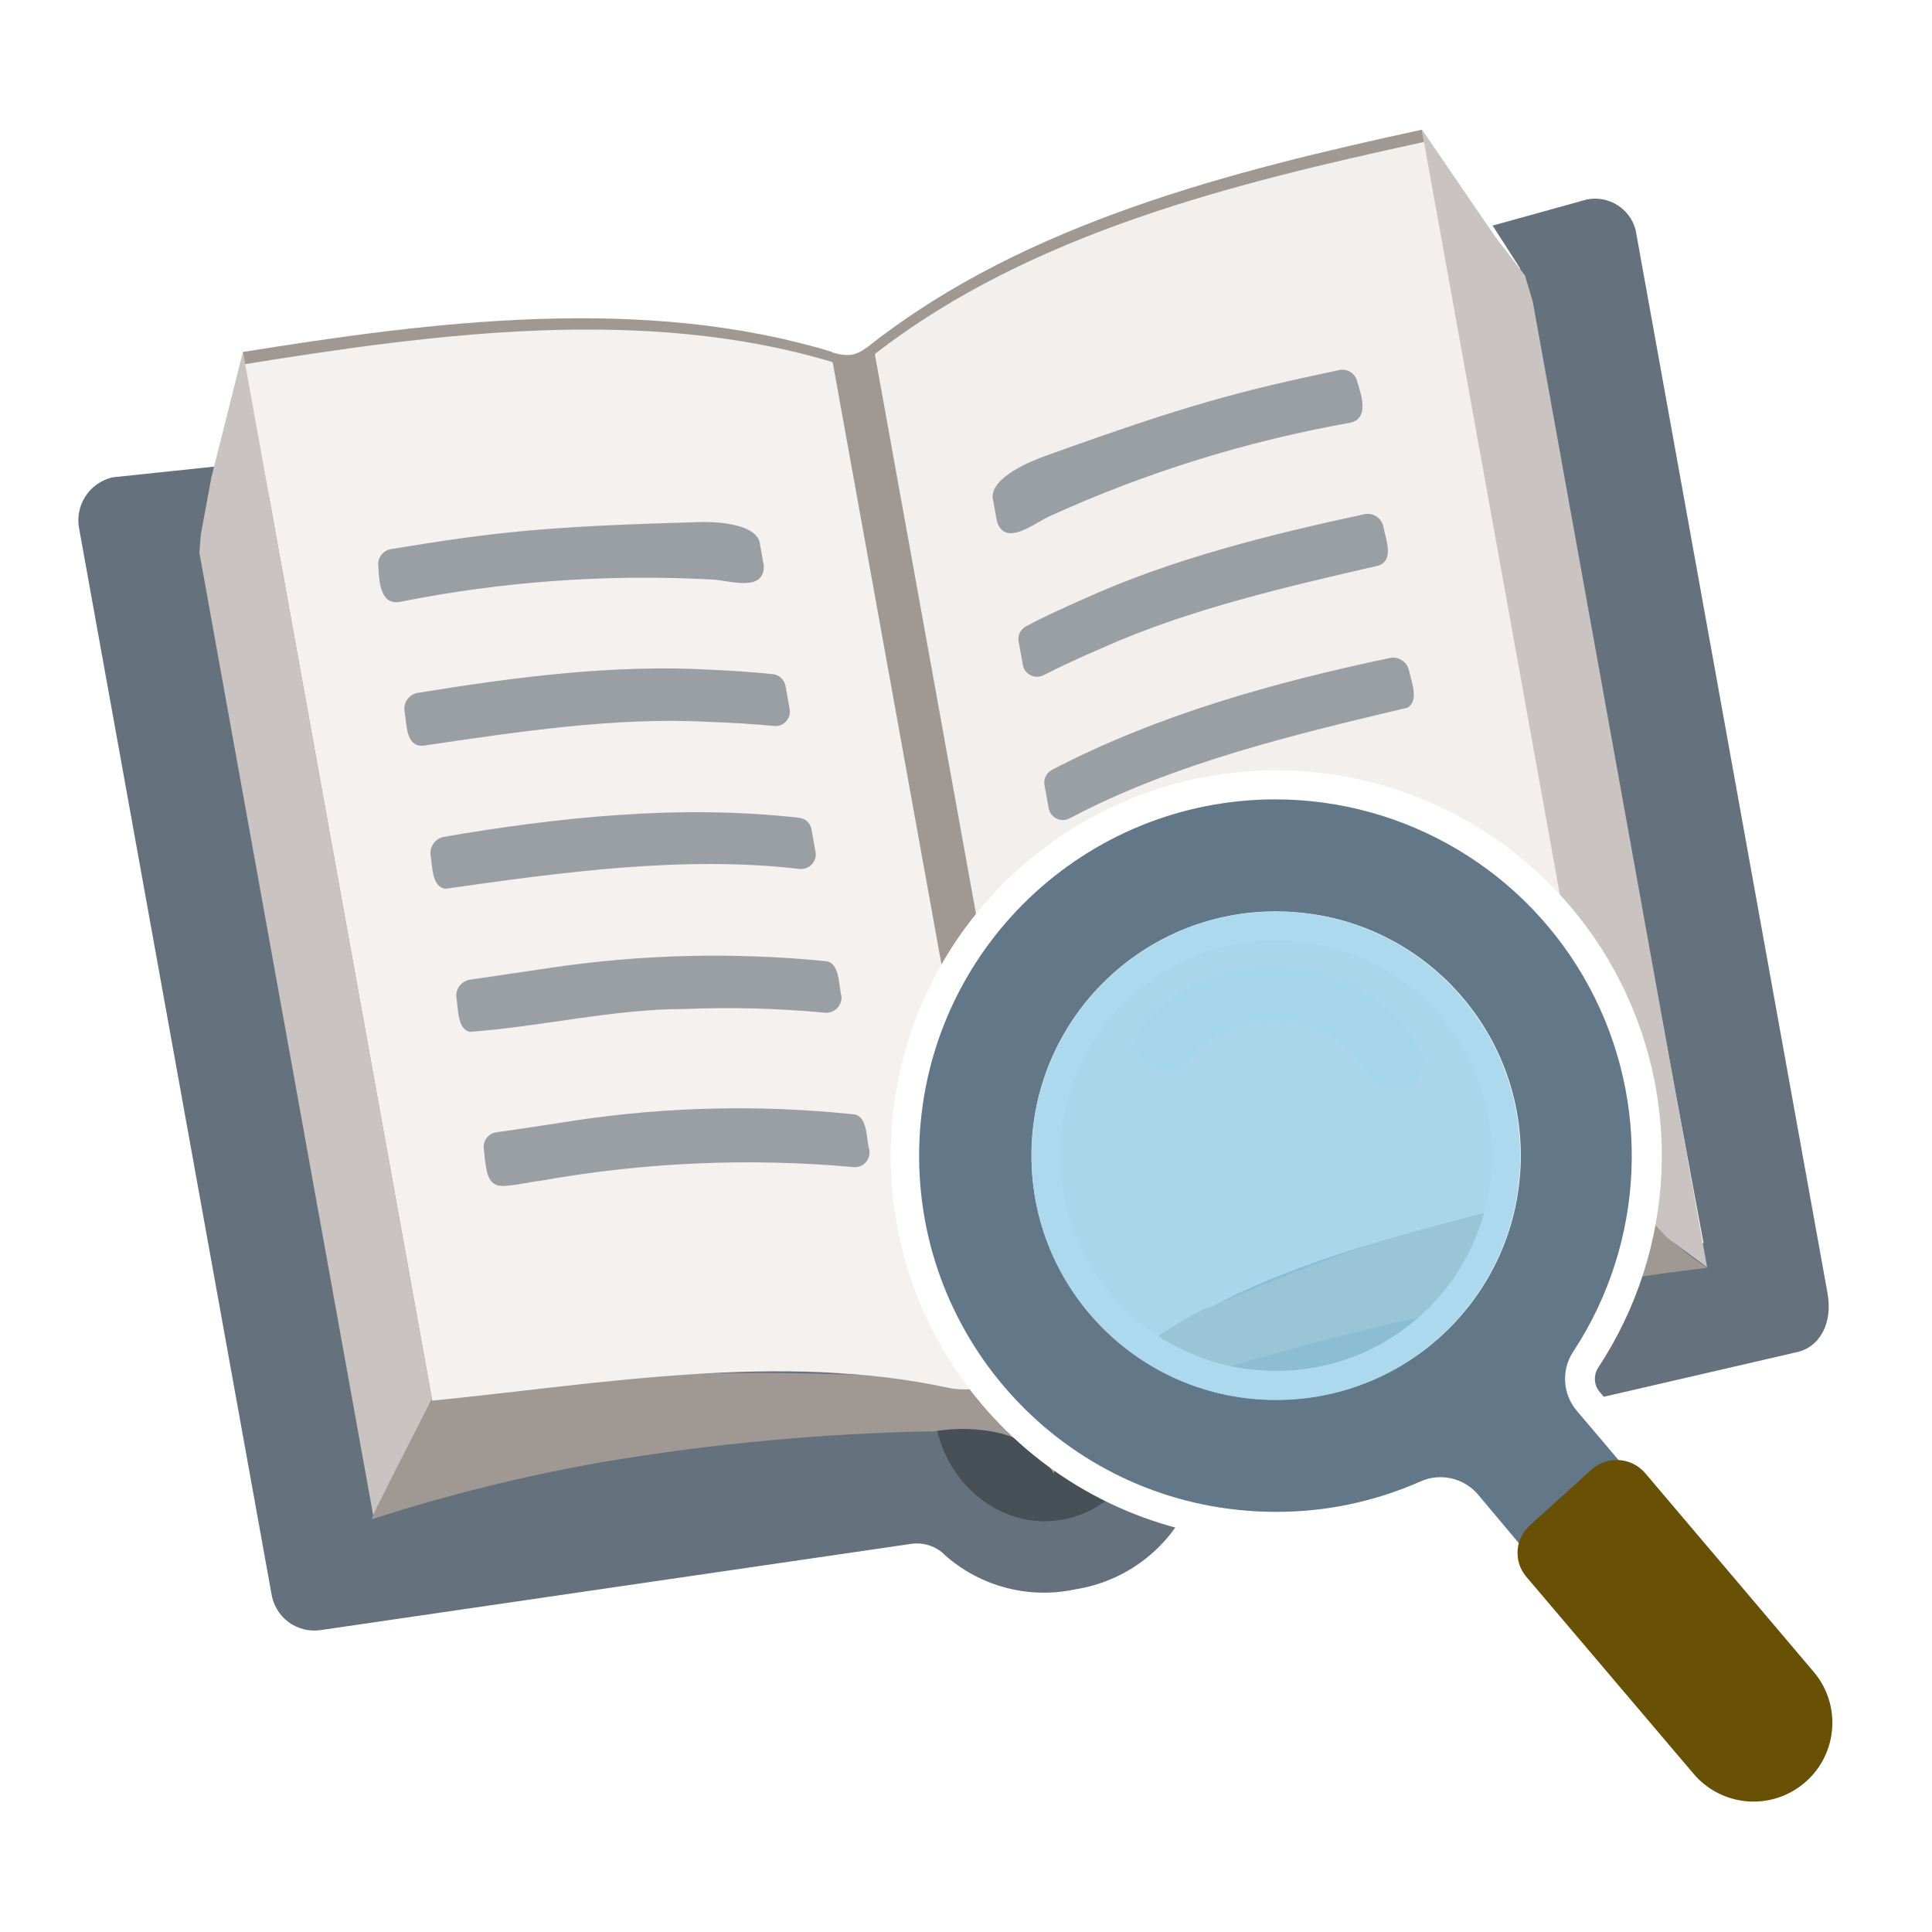
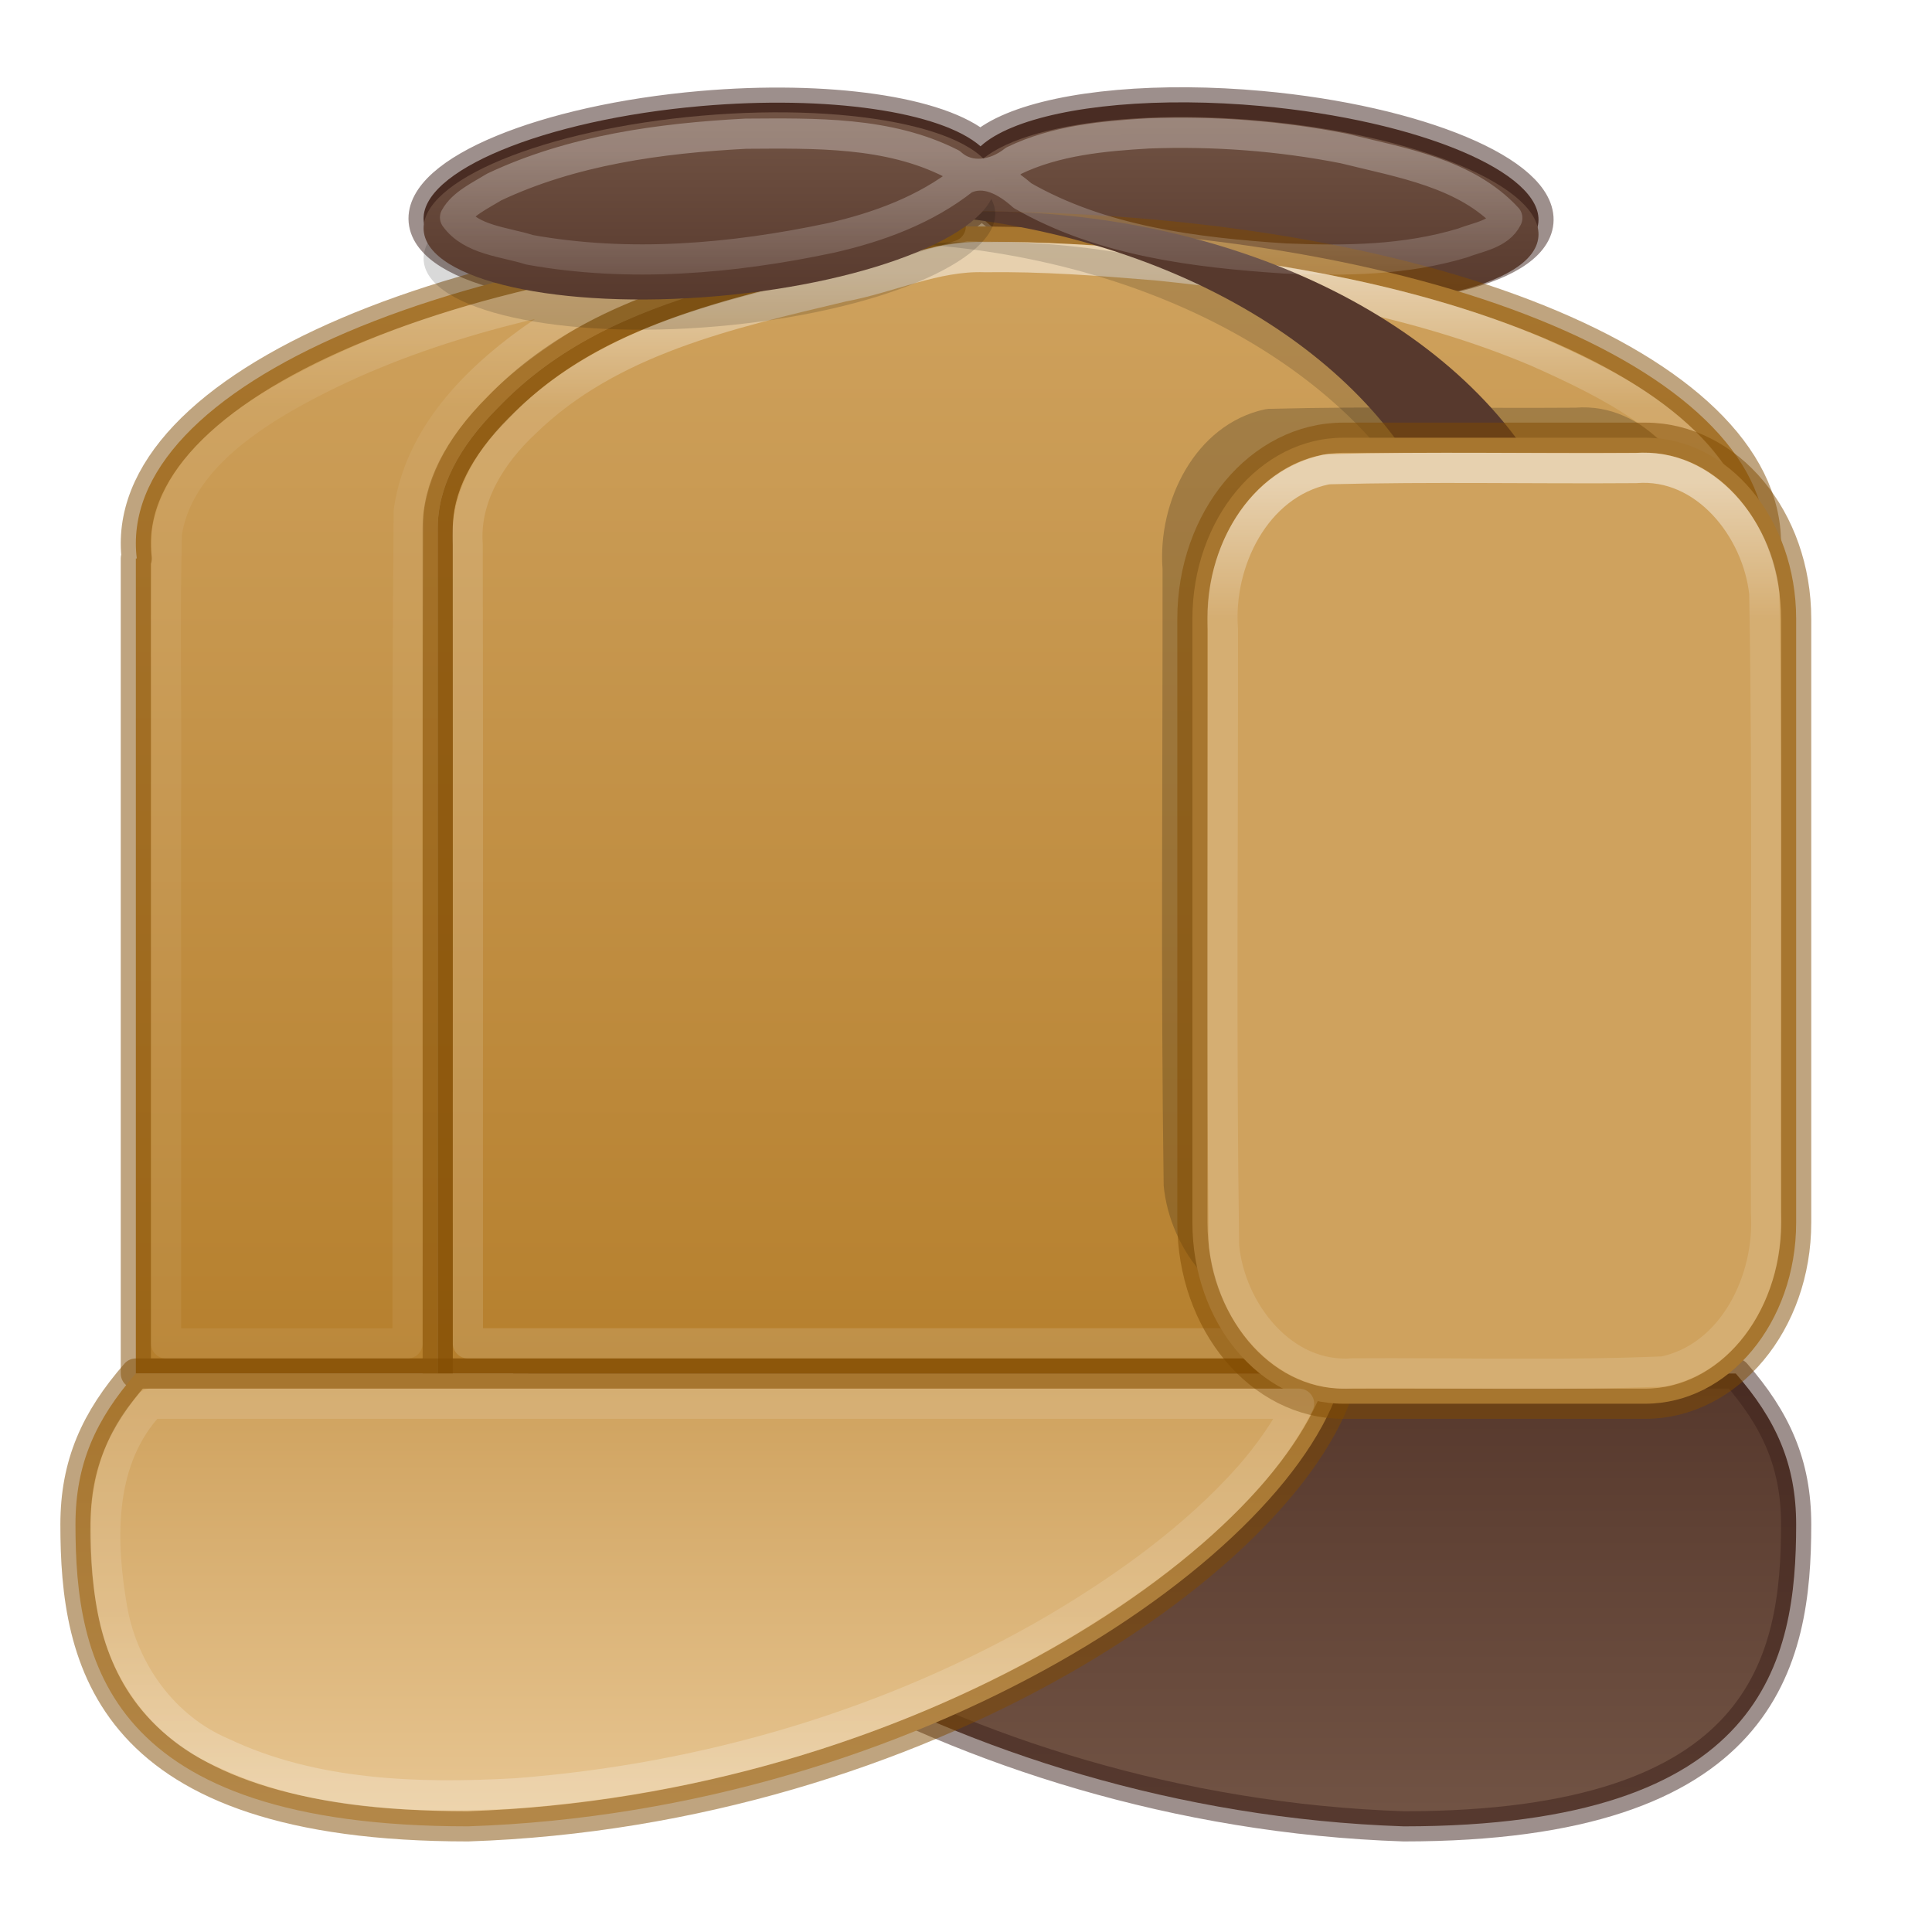
- <svg xmlns="http://www.w3.org/2000/svg" xmlns:xlink="http://www.w3.org/1999/xlink" width="64px" height="64px" viewBox="0 0 64 64" version="1.1">
-   <defs>
-     <filter id="alpha" filterUnits="objectBoundingBox" x="0%" y="0%" width="100%" height="100%">
-       <feColorMatrix type="matrix" in="SourceGraphic" values="0 0 0 0 1 0 0 0 0 1 0 0 0 0 1 0 0 0 1 0" />
-     </filter>
-     <mask id="mask0">
-       <g filter="url(#alpha)">
-         <rect x="0" y="0" width="64" height="64" style="fill:rgb(0%,0%,0%);fill-opacity:0.902;stroke:none;" />
-       </g>
-     </mask>
-     <clipPath id="clip1">
-       <rect x="0" y="0" width="64" height="64" />
-     </clipPath>
-     <g id="surface5" clip-path="url(#clip1)">
-       <path style="fill-rule:nonzero;fill:rgb(88.627%,92.157%,92.941%);fill-opacity:1;stroke-width:1;stroke-linecap:butt;stroke-linejoin:miter;stroke:rgb(85.49%,91.373%,92.941%);stroke-opacity:1;stroke-miterlimit:10;" d="M 144.141 112.146 C 143.286 112.085 142.505 111.609 142.065 110.864 C 141.65 110.12 141.138 109.424 140.552 108.801 C 136.292 104.443 129.468 103.882 124.548 107.483 C 123.865 108.008 123.242 108.606 122.705 109.277 C 121.814 110.291 120.312 110.498 119.189 109.766 C 118.652 109.448 118.286 108.911 118.164 108.301 C 118.054 107.703 118.213 107.068 118.591 106.58 C 119.373 105.615 120.264 104.736 121.265 103.992 C 128.357 98.804 138.196 99.609 144.336 105.896 C 145.203 106.799 145.935 107.812 146.545 108.899 C 146.838 109.436 146.875 110.083 146.655 110.645 C 146.448 111.218 145.996 111.682 145.435 111.902 C 145.032 112.085 144.58 112.17 144.141 112.146 Z M 144.141 112.146 " transform="matrix(0.32,0,0,0.32,0,0)" />
-     </g>
-     <mask id="mask1">
-       <g filter="url(#alpha)">
-         <rect x="0" y="0" width="64" height="64" style="fill:rgb(0%,0%,0%);fill-opacity:0.8;stroke:none;" />
-       </g>
-     </mask>
-     <clipPath id="clip2">
-       <rect x="0" y="0" width="64" height="64" />
-     </clipPath>
-     <g id="surface8" clip-path="url(#clip2)">
-       <path style=" stroke:none;fill-rule:nonzero;fill:rgb(59.216%,81.176%,90.98%);fill-opacity:1;" d="M 50.359 38.289 C 50.359 42.758 46.734 46.379 42.266 46.379 C 37.797 46.379 34.172 42.758 34.172 38.289 C 34.172 33.82 37.797 30.195 42.266 30.195 C 46.734 30.195 50.359 33.82 50.359 38.289 Z M 50.359 38.289 " />
-     </g>
+ <svg xmlns="http://www.w3.org/2000/svg" xmlns:xlink="http://www.w3.org/1999/xlink" version="1.1" id="svg4332" height="64" width="64" xml:space="preserve">
+   <defs id="defs4334">
+     <linearGradient id="linearGradient75">
+       <stop style="stop-color:#ffffff;stop-opacity:1;" offset="0" id="stop72" />
+       <stop style="stop-color:#ffffff;stop-opacity:0.25;" offset="0.102" id="stop73" />
+       <stop style="stop-color:#ffffff;stop-opacity:0.25;" offset="0.898" id="stop74" />
+       <stop style="stop-color:#ffffff;stop-opacity:0.5;" offset="1" id="stop75" />
+     </linearGradient>
+     <linearGradient id="linearGradient67">
+       <stop style="stop-color:#ffffff;stop-opacity:1;" offset="0" id="stop64" />
+       <stop style="stop-color:#ffffff;stop-opacity:0.25;" offset="0.11" id="stop65" />
+       <stop style="stop-color:#ffffff;stop-opacity:0.25;" offset="0.89" id="stop66" />
+       <stop style="stop-color:#ffffff;stop-opacity:0.5;" offset="1" id="stop67" />
+     </linearGradient>
+     <linearGradient id="linearGradient61">
+       <stop style="stop-color:#ffffff;stop-opacity:1;" offset="0" id="stop58" />
+       <stop style="stop-color:#ffffff;stop-opacity:0.25;" offset="0.107" id="stop59" />
+       <stop style="stop-color:#ffffff;stop-opacity:0.25;" offset="0.893" id="stop60" />
+       <stop style="stop-color:#ffffff;stop-opacity:0.5;" offset="1" id="stop61" />
+     </linearGradient>
+     <linearGradient id="linearGradient53">
+       <stop style="stop-color:#ffffff;stop-opacity:1;" offset="0" id="stop50" />
+       <stop style="stop-color:#ffffff;stop-opacity:0.25;" offset="0.09" id="stop51" />
+       <stop style="stop-color:#ffffff;stop-opacity:0.25;" offset="0.909" id="stop52" />
+       <stop style="stop-color:#ffffff;stop-opacity:0.5;" offset="1" id="stop53" />
+     </linearGradient>
+     <linearGradient id="linearGradient909">
+       <stop id="stop901" style="stop-color:#cd9ef7;stop-opacity:1" offset="0" />
+       <stop id="stop907" style="stop-color:#a56de2;stop-opacity:1" offset="1" />
+     </linearGradient>
+     <linearGradient y2="42.092" x2="24" y1="5.909" x1="24" gradientTransform="matrix(1.432432,0,0,1.436283,-2.378375,-2.470783)" gradientUnits="userSpaceOnUse" id="linearGradient3904" xlink:href="#linearGradient4270" />
+     <linearGradient id="linearGradient4270">
+       <stop id="stop4272" style="stop-color:#ffffff;stop-opacity:1" offset="0" />
+       <stop id="stop4274" style="stop-color:#ffffff;stop-opacity:0.235" offset="0.035" />
+       <stop id="stop4276" style="stop-color:#ffffff;stop-opacity:0.157" offset="0.962" />
+       <stop id="stop4278" style="stop-color:#ffffff;stop-opacity:0.392" offset="1" />
+     </linearGradient>
+     <linearGradient id="linearGradient3688-166-749-654">
+       <stop offset="0" style="stop-color:#181818;stop-opacity:1" id="stop3088" />
+       <stop offset="1" style="stop-color:#181818;stop-opacity:0" id="stop3090" />
+     </linearGradient>
+     <linearGradient id="linearGradient3702-501-757-795">
+       <stop offset="0" style="stop-color:#181818;stop-opacity:0" id="stop3100" />
+       <stop offset="0.5" style="stop-color:#181818;stop-opacity:1" id="stop3102" />
+       <stop offset="1" style="stop-color:#181818;stop-opacity:0" id="stop3104" />
+     </linearGradient>
+     <radialGradient cx="4.993" cy="43.5" r="2.5" fx="4.993" fy="43.5" id="radialGradient3337-2-2" xlink:href="#linearGradient3688-166-749-654" gradientUnits="userSpaceOnUse" gradientTransform="matrix(2.404541,0,0,1,41.98575,15.5)" />
+     <radialGradient cx="4.993" cy="43.5" r="2.5" fx="4.993" fy="43.5" id="radialGradient3339-1-4" xlink:href="#linearGradient3688-166-749-654" gradientUnits="userSpaceOnUse" gradientTransform="matrix(2.404541,0,0,1,-22.01424,-102.5)" />
+     <linearGradient x1="25.058" y1="47.028" x2="25.058" y2="39.999" id="linearGradient6394" xlink:href="#linearGradient3702-501-757-795" gradientUnits="userSpaceOnUse" gradientTransform="matrix(1.571429,0,0,0.7142857,-5.714285,27.92857)" />
+     <linearGradient xlink:href="#linearGradient909" id="linearGradient899" x1="31.781" y1="4.927" x2="31.781" y2="59.148" gradientUnits="userSpaceOnUse" />
+     <linearGradient id="linearGradient7">
+       <stop style="stop-color:#57392d;stop-opacity:1;" offset="0" id="stop9" />
+       <stop style="stop-color:#715344;stop-opacity:1;" offset="1" id="stop10" />
+     </linearGradient>
+     <linearGradient id="linearGradient1">
+       <stop style="stop-color:#cfa25e;stop-opacity:1;" offset="0" id="stop1" />
+       <stop style="stop-color:#e7c591;stop-opacity:1;" offset="1" id="stop2" />
+     </linearGradient>
+     <linearGradient id="linearGradient5">
+       <stop style="stop-color:#cfa25e;stop-opacity:1;" offset="0" id="stop5" />
+       <stop style="stop-color:#b6802e;stop-opacity:1;" offset="1" id="stop6" />
+     </linearGradient>
+     <linearGradient id="linearGradient1201">
+       <stop id="stop1193" style="stop-color:#ffffff;stop-opacity:1" offset="0" />
+       <stop id="stop1195" style="stop-color:#ffffff;stop-opacity:0.235" offset="0.068" />
+       <stop id="stop1197" style="stop-color:#ffffff;stop-opacity:0.157" offset="0.947" />
+       <stop id="stop1199" style="stop-color:#ffffff;stop-opacity:0.392" offset="1" />
+     </linearGradient>
+     <radialGradient cx="4.993" cy="43.5" r="2.5" fx="4.993" fy="43.5" id="radialGradient3013-6" xlink:href="#linearGradient3688-166-749-654" gradientUnits="userSpaceOnUse" gradientTransform="matrix(2.003784,0,0,0.8999999,29.98813,4.850003)" />
+     <radialGradient cx="4.993" cy="43.5" r="2.5" fx="4.993" fy="43.5" id="radialGradient3015-1" xlink:href="#linearGradient3688-166-749-654" gradientUnits="userSpaceOnUse" gradientTransform="matrix(2.003784,0,0,0.8999999,-18.01187,-83.15)" />
+     <linearGradient x1="39" y1="6" x2="39" y2="41.945" id="linearGradient3058-5" xlink:href="#linearGradient1201" gradientUnits="userSpaceOnUse" gradientTransform="translate(4e-6,1.000006)" />
+     <linearGradient xlink:href="#linearGradient3702-501-757-795" id="linearGradient1191" gradientUnits="userSpaceOnUse" x1="25.058" y1="47.028" x2="25.058" y2="39.999" gradientTransform="matrix(1.142857,0,0,0.6428571,-3.428569,16.03572)" />
+     <linearGradient xlink:href="#linearGradient909" id="linearGradient930-9-2" x1="16.768" y1="2.768" x2="16.768" y2="29.897" gradientUnits="userSpaceOnUse" gradientTransform="matrix(1.444444,0,0,1.444444,0.888913,1.888891)" />
+     <linearGradient xlink:href="#linearGradient1" id="linearGradient44" x1="30.934" y1="46" x2="30.934" y2="60" gradientUnits="userSpaceOnUse" />
+     <linearGradient xlink:href="#linearGradient5" id="linearGradient46" x1="31" y1="8" x2="31" y2="45" gradientUnits="userSpaceOnUse" />
+     <linearGradient xlink:href="#linearGradient5" id="linearGradient48" x1="32" y1="8" x2="32" y2="45" gradientUnits="userSpaceOnUse" />
+     <linearGradient xlink:href="#linearGradient53" id="linearGradient50" x1="33" y1="9" x2="33" y2="59" gradientUnits="userSpaceOnUse" />
+     <linearGradient xlink:href="#linearGradient53" id="linearGradient56" x1="21.5" y1="8.974" x2="21.5" y2="59.071" gradientUnits="userSpaceOnUse" />
+     <linearGradient xlink:href="#linearGradient61" id="linearGradient58" x1="50.5" y1="16" x2="50.5" y2="58" gradientUnits="userSpaceOnUse" />
+     <linearGradient xlink:href="#linearGradient67" id="linearGradient64" x1="32" y1="9" x2="32" y2="59" gradientUnits="userSpaceOnUse" />
+     <linearGradient xlink:href="#linearGradient75" id="linearGradient72" x1="31" y1="5" x2="31" y2="59" gradientUnits="userSpaceOnUse" />
+     <linearGradient xlink:href="#linearGradient7" id="linearGradient77" x1="45.5" y1="46" x2="45.5" y2="60" gradientUnits="userSpaceOnUse" />
+     <linearGradient xlink:href="#linearGradient7" id="linearGradient4" x1="42.734" y1="6.148" x2="42.179" y2="0.051" gradientUnits="userSpaceOnUse" />
+     <linearGradient xlink:href="#linearGradient7" id="linearGradient6" x1="20.057" y1="11.779" x2="20.575" y2="5.801" gradientUnits="userSpaceOnUse" />
  </defs>
-   <g id="surface1">
-     <path style=" stroke:none;fill-rule:nonzero;fill:rgb(30.98%,26.275%,21.961%);fill-opacity:1;" d="M 34.922 48.805 C 34.535 48.141 33.895 47.656 33.145 47.469 C 32.445 47.305 31.723 47.281 31.016 47.395 C 31.406 49.508 33.293 50.914 35.238 50.562 C 37.184 50.211 38.438 48.18 38.078 46.062 C 37.375 46.219 36.707 46.504 36.113 46.91 C 35.477 47.355 35.047 48.039 34.922 48.805 Z M 34.922 48.805 " />
-     <path style=" stroke:none;fill-rule:nonzero;fill:rgb(29.804%,3.137%,3.137%);fill-opacity:1;" d="M 34.547 46.723 L 34.543 46.723 L 34.609 47.07 Z M 34.547 46.723 " />
-     <path style=" stroke:none;fill-rule:nonzero;fill:rgb(39.608%,44.314%,48.627%);fill-opacity:1;" d="M 7.098 15.457 L 3.727 15.812 C 2.945 15.996 2.457 16.77 2.629 17.551 L 8.988 52.773 C 9.043 53.152 9.242 53.496 9.547 53.727 C 9.852 53.953 10.234 54.055 10.613 54 L 30.168 51.145 C 30.594 51.078 31.027 51.223 31.324 51.535 C 32.508 52.57 34.109 52.98 35.641 52.645 C 37.199 52.395 38.547 51.43 39.281 50.035 C 39.457 49.633 39.816 49.34 40.242 49.246 L 59.484 44.801 C 60.238 44.66 60.727 43.883 60.539 42.84 L 54.18 7.605 C 53.988 6.906 53.293 6.469 52.578 6.605 L 49.445 7.473 L 50.344 8.871 L 50.539 9.512 L 56.434 41.191 " />
-     <path style=" stroke:none;fill-rule:nonzero;fill:rgb(27.843%,31.373%,33.725%);fill-opacity:1;" d="M 38.191 45.805 L 38.062 45.836 C 38.438 47.953 37.176 49.969 35.223 50.336 C 33.27 50.703 31.383 49.281 31 47.168 C 30.957 47.168 30.91 47.168 30.871 47.188 " />
-     <path style=" stroke:none;fill-rule:nonzero;fill:rgb(78.824%,76.471%,75.686%);fill-opacity:1;" d="M 12.363 50.203 L 14.309 46.34 L 8.047 11.656 L 7.004 15.805 L 6.652 17.703 L 6.605 18.309 Z M 12.363 50.203 " />
-     <path style=" stroke:none;fill-rule:nonzero;fill:rgb(62.745%,60%,57.647%);fill-opacity:1;" d="M 34.488 46.398 L 34.363 45.73 C 34.406 45.945 34.508 46.512 34.543 46.719 L 34.488 46.398 L 39.102 45.762 L 38.203 46.051 C 44.172 44.105 50.316 42.75 56.551 41.996 C 55.32 41.211 54.355 40.078 53.352 38.996 L 53.352 39.023 C 27.777 44.48 38.91 55.941 29.273 11.094 C 28.312 11.816 28.312 11.949 27.07 11.512 C 33.637 56.832 40.098 42.195 14.312 46.363 L 14.312 46.344 C 14.188 46.605 12.309 50.184 12.316 50.328 L 12.367 50.203 L 12.316 50.328 C 14.809 49.52 17.352 48.891 19.93 48.438 C 23.551 47.824 27.215 47.484 30.887 47.414 " />
-     <path style=" stroke:none;fill-rule:nonzero;fill:rgb(78.824%,76.471%,75.686%);fill-opacity:1;" d="M 50.773 9.98 L 50.516 9.125 L 49.539 7.852 L 47.102 4.289 L 47.098 4.293 L 53.363 38.98 L 55.211 40.988 L 56.551 41.98 " />
-     <path style=" stroke:none;fill-rule:nonzero;fill:rgb(62.745%,60%,57.647%);fill-opacity:1;" d="M 38.719 45.809 L 34.488 46.398 L 34.547 46.719 L 34.609 47.07 L 34.559 46.719 L 34.504 46.398 L 34.379 45.73 L 34.504 46.398 L 30.852 47.359 L 30.875 47.426 L 31.004 47.406 C 31.715 47.289 32.438 47.316 33.137 47.477 C 33.883 47.664 34.523 48.148 34.91 48.816 C 35.039 48.051 35.469 47.367 36.102 46.918 C 36.703 46.516 37.375 46.23 38.078 46.078 L 38.207 46.051 Z M 38.719 45.809 " />
-     <path style=" stroke:none;fill-rule:nonzero;fill:rgb(62.745%,60%,57.647%);fill-opacity:1;" d="M 53.363 38.98 L 47.098 4.297 C 40.875 5.648 34.008 7.359 28.84 11.418 L 28.906 11.418 L 34.695 43.477 C 35.469 47.281 38.41 43.797 40.176 43.258 C 44.09 41.176 49.152 40.277 53.367 39.016 Z M 53.363 38.98 " />
-     <path style=" stroke:none;fill-rule:nonzero;fill:rgb(94.902%,93.725%,92.941%);fill-opacity:1;" d="M 53.367 39.012 L 47.172 4.703 C 40.961 6.051 34.16 7.703 28.988 11.723 L 28.988 11.773 L 34.719 43.488 C 35.48 47.246 38.426 43.785 40.191 43.258 C 44.109 41.191 49.176 40.293 53.391 39.035 Z M 53.367 39.012 " />
-     <path style=" stroke:none;fill-rule:nonzero;fill:rgb(60%,62.353%,63.922%);fill-opacity:1;" d="M 44.727 14.004 C 41.289 14.613 37.941 15.656 34.766 17.102 C 34.27 17.32 33.316 18.133 33.027 17.285 L 32.883 16.488 C 32.844 15.801 34.148 15.273 34.664 15.09 C 39.391 13.391 41.027 12.965 44.367 12.258 C 44.629 12.203 44.887 12.363 44.953 12.621 C 45.094 13.074 45.371 13.863 44.727 14.004 Z M 44.727 14.004 " />
-     <path style=" stroke:none;fill-rule:nonzero;fill:rgb(60%,62.353%,63.922%);fill-opacity:1;" d="M 45.656 18.738 C 42.617 19.438 39.367 20.184 36.52 21.461 C 35.863 21.742 35.215 22.039 34.582 22.359 C 34.449 22.434 34.289 22.438 34.152 22.375 C 34.016 22.312 33.914 22.188 33.887 22.039 L 33.742 21.246 C 33.707 21.039 33.812 20.836 34 20.742 C 34.598 20.422 35.211 20.148 35.832 19.871 C 38.781 18.52 42.062 17.707 45.23 17.027 C 45.516 16.988 45.781 17.18 45.828 17.461 C 45.914 17.898 46.191 18.559 45.656 18.738 Z M 45.656 18.738 " />
-     <path style=" stroke:none;fill-rule:nonzero;fill:rgb(60%,62.353%,63.922%);fill-opacity:1;" d="M 46.617 23.445 C 42.852 24.336 38.848 25.297 35.441 27.105 C 35.309 27.18 35.148 27.184 35.012 27.121 C 34.875 27.059 34.773 26.934 34.742 26.789 L 34.598 25.996 C 34.566 25.793 34.672 25.59 34.859 25.496 C 38.344 23.68 42.238 22.594 46.078 21.789 C 46.363 21.754 46.621 21.945 46.676 22.223 C 46.762 22.594 47.016 23.23 46.617 23.445 Z M 46.617 23.445 " />
-     <path style=" stroke:none;fill-rule:nonzero;fill:rgb(60%,62.353%,63.922%);fill-opacity:1;" d="M 47.512 28.16 C 45.328 28.84 42.805 29.191 40.656 30.027 C 39.164 30.543 37.707 31.156 36.297 31.863 C 36.164 31.926 36.008 31.93 35.875 31.867 C 35.738 31.805 35.641 31.688 35.602 31.543 C 35.574 31.176 35.238 30.461 35.719 30.262 C 38.438 28.879 41.316 27.836 44.293 27.156 L 45.57 26.863 L 46.871 26.562 C 47.016 26.52 47.172 26.543 47.301 26.625 C 47.43 26.703 47.516 26.836 47.539 26.984 C 47.617 27.328 47.863 27.938 47.512 28.16 Z M 47.512 28.16 " />
-     <path style=" stroke:none;fill-rule:nonzero;fill:rgb(62.745%,60%,57.647%);fill-opacity:1;" d="M 27.566 11.66 C 21.328 9.758 14.336 10.648 8.047 11.66 L 14.312 46.352 L 14.312 46.371 C 18.691 46.016 23.734 45.012 28.117 45.531 C 29.957 45.379 33.922 47.566 33.316 43.738 " />
-     <path style=" stroke:none;fill-rule:nonzero;fill:rgb(95.686%,94.51%,93.725%);fill-opacity:1;" d="M 14.32 46.398 C 19.883 45.844 25.875 44.77 31.434 45.977 C 32.582 46.199 33.738 45.711 33.32 43.754 L 27.59 12.031 L 27.566 11.992 C 21.336 10.121 14.398 11.055 8.121 12.062 Z M 14.32 46.398 " />
-     <path style=" stroke:none;fill-rule:nonzero;fill:rgb(60%,62.353%,63.922%);fill-opacity:1;" d="M 13.227 19.941 C 16.645 19.258 20.133 19.008 23.613 19.199 C 24.152 19.227 25.328 19.633 25.301 18.738 L 25.16 17.938 C 24.953 17.301 23.559 17.266 23 17.301 C 17.996 17.438 16.316 17.637 12.945 18.191 C 12.684 18.238 12.5 18.48 12.531 18.746 C 12.559 19.199 12.574 20.043 13.227 19.941 Z M 13.227 19.941 " />
-     <path style=" stroke:none;fill-rule:nonzero;fill:rgb(60%,62.353%,63.922%);fill-opacity:1;" d="M 14.012 24.703 C 17.094 24.25 20.391 23.742 23.496 23.914 C 24.207 23.938 24.914 23.98 25.621 24.047 C 25.77 24.07 25.922 24.02 26.027 23.91 C 26.133 23.801 26.184 23.652 26.16 23.5 L 26.02 22.719 C 25.98 22.512 25.809 22.355 25.602 22.332 C 24.934 22.262 24.262 22.219 23.586 22.188 C 20.359 21.996 17.012 22.434 13.812 22.957 C 13.523 23.023 13.344 23.309 13.406 23.598 C 13.477 24 13.441 24.734 14.012 24.703 Z M 14.012 24.703 " />
-     <path style=" stroke:none;fill-rule:nonzero;fill:rgb(60%,62.353%,63.922%);fill-opacity:1;" d="M 14.758 29.441 C 18.598 28.895 22.664 28.336 26.477 28.785 C 26.625 28.801 26.777 28.75 26.883 28.645 C 26.988 28.535 27.039 28.387 27.02 28.238 L 26.879 27.461 C 26.84 27.258 26.668 27.105 26.461 27.09 C 22.566 26.645 18.543 27.062 14.672 27.727 C 14.391 27.801 14.215 28.082 14.27 28.367 C 14.324 28.707 14.309 29.391 14.758 29.441 Z M 14.758 29.441 " />
-     <path style=" stroke:none;fill-rule:nonzero;fill:rgb(60%,62.353%,63.922%);fill-opacity:1;" d="M 15.566 34.18 C 17.848 34.02 20.32 33.426 22.625 33.426 C 24.195 33.359 25.77 33.402 27.336 33.547 C 27.48 33.559 27.629 33.504 27.73 33.398 C 27.836 33.293 27.887 33.148 27.875 33 C 27.773 32.648 27.836 31.859 27.316 31.836 C 24.285 31.539 21.23 31.613 18.223 32.062 L 16.918 32.254 L 15.602 32.449 C 15.449 32.465 15.312 32.543 15.219 32.664 C 15.129 32.785 15.094 32.938 15.125 33.09 C 15.18 33.441 15.16 34.102 15.566 34.18 Z M 15.566 34.18 " />
-     <path style=" stroke:none;fill-rule:nonzero;fill:rgb(60%,62.353%,63.922%);fill-opacity:1;" d="M 16.402 39.227 C 16.586 39.402 17.641 39.125 17.867 39.121 C 21.297 38.504 24.789 38.348 28.258 38.66 C 28.41 38.68 28.562 38.625 28.668 38.516 C 28.773 38.406 28.82 38.254 28.801 38.105 C 28.684 37.758 28.77 36.926 28.238 36.91 C 25.207 36.594 22.148 36.66 19.137 37.105 C 18.496 37.203 17.066 37.426 16.441 37.508 C 16.172 37.547 15.988 37.797 16.027 38.062 C 16.07 38.371 16.078 39.109 16.402 39.227 Z M 16.402 39.227 " />
-     <use xlink:href="#surface5" mask="url(#mask0)" />
-     <path style=" stroke:none;fill-rule:nonzero;fill:rgb(38.431%,47.059%,53.725%);fill-opacity:1;" d="M 48.586 49.816 C 48.258 49.426 47.715 49.293 47.246 49.496 C 45.68 50.199 43.984 50.559 42.27 50.559 C 41.934 50.559 41.586 50.559 41.25 50.52 C 35.746 50.055 31.23 45.973 30.219 40.543 C 29.207 35.113 31.949 29.676 36.914 27.258 C 41.883 24.844 47.852 26.047 51.496 30.195 C 55.141 34.344 55.566 40.418 52.531 45.035 C 52.246 45.457 52.277 46.023 52.609 46.414 L 55.285 49.578 L 51.27 52.98 Z M 42.258 30.672 C 38.113 30.68 34.734 34 34.656 38.145 C 34.578 42.285 37.828 45.73 41.969 45.898 C 46.109 46.062 49.621 42.887 49.875 38.754 C 50.125 34.617 47.027 31.039 42.895 30.699 C 42.68 30.68 42.469 30.672 42.258 30.672 Z M 42.258 30.672 " />
-     <path style=" stroke:none;fill-rule:nonzero;fill:rgb(100%,100%,100%);fill-opacity:1;" d="M 42.238 26.48 C 46.582 26.48 50.574 28.859 52.637 32.68 C 54.699 36.5 54.5 41.145 52.117 44.773 C 51.715 45.375 51.762 46.172 52.227 46.727 L 54.598 49.523 L 51.312 52.309 L 48.961 49.508 C 48.492 48.957 47.715 48.781 47.055 49.074 C 45.551 49.742 43.922 50.086 42.273 50.082 C 41.949 50.082 41.621 50.07 41.297 50.043 C 34.98 49.535 30.199 44.129 30.457 37.801 C 30.715 31.473 35.922 26.477 42.258 26.48 M 42.273 46.371 C 46.617 46.379 50.195 42.953 50.371 38.613 C 50.547 34.27 47.262 30.562 42.93 30.219 C 42.707 30.199 42.484 30.191 42.258 30.191 C 37.793 30.191 34.168 33.812 34.168 38.281 C 34.168 42.75 37.793 46.371 42.258 46.371 M 42.238 25.52 C 35.406 25.535 29.797 30.934 29.516 37.762 C 29.238 44.59 34.391 50.426 41.199 51 C 41.547 51.031 41.902 51.043 42.258 51.043 C 44.039 51.047 45.801 50.676 47.426 49.953 C 47.699 49.832 48.016 49.902 48.207 50.129 L 50.578 52.93 L 51.199 53.66 L 51.934 53.039 L 55.219 50.258 L 55.953 49.637 L 55.359 48.902 L 52.988 46.105 C 52.797 45.879 52.781 45.551 52.945 45.301 C 55.531 41.375 55.75 36.344 53.512 32.207 C 51.273 28.074 46.941 25.504 42.238 25.52 Z M 42.258 45.41 C 38.32 45.41 35.125 42.219 35.125 38.281 C 35.125 34.344 38.32 31.152 42.258 31.152 C 42.453 31.152 42.652 31.152 42.852 31.176 C 46.672 31.477 49.566 34.746 49.41 38.574 C 49.254 42.402 46.102 45.422 42.27 45.41 Z M 42.258 45.41 " />
-     <path style=" stroke:none;fill-rule:nonzero;fill:rgb(40.784%,31.373%,1.569%);fill-opacity:1;" d="M 59.777 59.059 C 59.25 59.508 58.566 59.727 57.875 59.672 C 57.184 59.613 56.543 59.285 56.098 58.754 L 50.559 52.23 C 50.133 51.727 50.184 50.977 50.672 50.535 L 52.719 48.684 C 52.969 48.457 53.297 48.344 53.633 48.367 C 53.973 48.387 54.285 48.547 54.504 48.805 L 60.078 55.379 C 61.012 56.477 60.879 58.125 59.777 59.059 Z M 59.777 59.059 " />
-     <use xlink:href="#surface8" mask="url(#mask1)" />
-   </g>
+   <path id="ellipse69" style="fill:#57392d;fill-opacity:1;stroke:#3d211b;stroke-width:1;stroke-linecap:butt;stroke-linejoin:round;stroke-dasharray:none;stroke-opacity:0.5" d="M 39.348,3.391 A 9.5,3 5.206 0 0 32.482,4.846 3,9.5 85.039 0 0 23.24,3.512 3,9.5 85.039 0 0 14.035,7.322 3,9.5 85.039 0 0 23.76,9.488 3,9.5 85.039 0 0 32.518,6.713 9.5,3 5.206 0 0 41.229,9.488 9.5,3 5.206 0 0 50.961,7.361 9.5,3 5.206 0 0 41.771,3.512 9.5,3 5.206 0 0 39.348,3.391 Z" />
+   <ellipse style="fill:url(#linearGradient4);fill-opacity:1;stroke:none;stroke-width:1.453;stroke-linecap:butt;stroke-linejoin:round;stroke-dasharray:none;stroke-opacity:1" id="ellipse68" cx="41.963" cy="3.193" rx="9.5" ry="3" transform="rotate(5.206068)" />
+   <path id="path42" style="fill:url(#linearGradient77);stroke:#3d211b;stroke-width:1;stroke-linejoin:round;stroke-dasharray:none;stroke-opacity:0.5" d="m 57.5,45.5 c 1.33,1.521 2,3 2,5 0,4.5 -1,10 -13,10 -15,-0.5 -27.5,-9 -29,-15 z" />
+   <path id="path43" style="fill:url(#linearGradient46);stroke:#804b00;stroke-linecap:butt;stroke-linejoin:round;stroke-opacity:0.5" d="M 32,7.5 30.914,7.656 C 25.912,9.209 20.3,9.542 16.5,13.5 c -1.333,1.333 -2,2.667 -2,4 v 28 h 29 l 15,-10 v -17 H 58.469 C 58.49,18.333 58.5,18.167 58.5,18 58.5,12.201 47.188,7.5 32,7.5 Z" />
+   <path id="rect2" style="fill:url(#linearGradient48);stroke:#804b00;stroke-linejoin:round;stroke-opacity:0.5" d="M 31.494,7.502 C 16.539,7.605 4.5,12.265 4.5,18 c 1.77e-5,0.167 0.01,0.333 0.031,0.5 H 4.5 v 27 h 10 v -28 c 0,-1.333 0.667,-2.667 2,-4 3.944,-4.108 9.855,-4.281 14.994,-5.998 z" />
+   <path id="path41" style="fill:url(#linearGradient44);stroke:#804b00;stroke-width:1;stroke-linejoin:round;stroke-dasharray:none;stroke-opacity:0.5" d="m 4.5,45.5 c -1.33,1.521 -2,3 -2,5 0,4.5 1,10 13,10 15,-0.5 27.5,-9 29,-15 z" />
+   <path id="path67" style="opacity:0.2;fill:#000000;fill-opacity:1;stroke:none;stroke-width:1;stroke-linejoin:round;stroke-dasharray:none;stroke-opacity:1" d="m 41.906,13.559 c -2.324,0.501 -3.565,3.068 -3.395,5.289 0.006,6.809 -0.061,13.621 0.037,20.427 0.201,2.147 1.937,4.4 4.271,4.22 3.429,-0.023 6.869,0.08 10.292,-0.064 2.316,-0.491 3.527,-3.058 3.39,-5.261 -0.022,-6.837 0.062,-13.679 -0.056,-20.514 -0.225,-2.121 -1.952,-4.335 -4.26,-4.151 -3.386,0.025 -6.777,-0.05 -10.159,0.038 l -0.099,0.013 z" />
+   <path id="path48" style="opacity:0.5;fill:none;stroke:url(#linearGradient50);stroke-linecap:butt;stroke-linejoin:round;stroke-opacity:1" d="M 32.617,8.518 C 30.986,8.465 29.484,9.209 27.903,9.5 24.199,10.386 20.215,11.255 17.394,14.007 16.282,15.044 15.379,16.461 15.492,18.037 15.512,26.858 15.493,35.679 15.5,44.5 c 9.232,0 18.465,0 27.697,0 4.768,-3.178 9.535,-6.357 14.303,-9.535 0,-5.488 0,-10.977 0,-16.465 0.012,-0.657 -0.06,-1.488 -0.404,-2.138 -1.26,-2.388 -3.826,-3.66 -6.191,-4.712 C 46.962,9.986 42.563,9.219 38.305,8.79 36.388,8.631 34.537,8.492 32.617,8.518 Z m 25.238,9.883 c 0.614,-0.105 0.695,-0.349 0,0 z" />
+   <path id="path1" style="opacity:0.15;fill:#000000;fill-opacity:1;stroke:none;stroke-width:1.265;stroke-linecap:butt;stroke-linejoin:round;stroke-dasharray:none;stroke-opacity:1" d="M 32.5,8 A 20,14 0 0 0 30.5,8.092 20,14 0 0 1 47.428,17.5 h 4.012 A 20,14 0 0 0 32.5,8 Z" />
+   <path id="path75" style="opacity:1;fill:#57392d;fill-opacity:1;stroke:none;stroke-width:1.265;stroke-linecap:butt;stroke-linejoin:round;stroke-dasharray:none;stroke-opacity:1" d="M 32.5,7 A 20,14 0 0 0 30.5,7.092 20,14 0 0 1 47.428,16.5 h 4.012 A 20,14 0 0 0 32.5,7 Z" />
+   <rect style="fill:#cfa25e;stroke:#804b00;stroke-width:1;stroke-linejoin:round;stroke-dasharray:none;stroke-opacity:0.5" id="rect42" width="20" height="32" x="39.5" y="14.5" ry="6" rx="5" />
+   <path id="path53" style="opacity:0.5;fill:none;stroke:url(#linearGradient56);stroke-linejoin:round;stroke-opacity:0.5" d="m 21.094,9.375 c -4.126,0.709 -8.203,1.773 -11.844,3.899 -1.655,0.984 -3.415,2.381 -3.725,4.397 -0.067,2.973 -0.003,5.962 -0.025,8.942 0,5.963 0,11.925 0,17.888 2.667,0 5.333,0 8,0 0.016,-9.191 -0.042,-18.385 0.041,-27.573 0.402,-2.815 2.721,-4.853 4.995,-6.296 0.825,-0.502 1.705,-0.909 2.603,-1.261 z" />
+   <path id="rect56" style="opacity:0.5;fill:none;stroke:url(#linearGradient58);stroke-width:1;stroke-linejoin:round;stroke-dasharray:none;stroke-opacity:1" d="m 43.906,15.559 c -2.324,0.501 -3.565,3.068 -3.395,5.289 0.006,6.809 -0.061,13.621 0.037,20.427 0.201,2.147 1.937,4.4 4.271,4.22 3.429,-0.023 6.869,0.08 10.292,-0.064 2.316,-0.491 3.527,-3.058 3.39,-5.261 -0.022,-6.837 0.062,-13.679 -0.056,-20.514 -0.225,-2.121 -1.952,-4.335 -4.26,-4.151 -3.386,0.025 -6.777,-0.05 -10.159,0.038 l -0.099,0.013 z" />
+   <path id="path61" style="fill:none;stroke:url(#linearGradient64);stroke-width:1;stroke-linejoin:round;stroke-dasharray:none;opacity:0.5" d="m 4.816,46.693 c -1.562,1.833 -1.482,4.42 -1.09,6.652 0.374,2.037 1.706,3.886 3.633,4.707 3.015,1.432 6.46,1.535 9.734,1.354 6.254,-0.478 12.428,-2.282 17.855,-5.447 2.287,-1.35 4.621,-3.009 6.435,-5.054 0.642,-0.733 1.209,-1.536 1.651,-2.405 -12.687,0 -25.374,0 -38.061,0 -0.053,0.064 -0.105,0.129 -0.158,0.193 z" />
+   <ellipse style="fill:#000000;fill-opacity:1;stroke:none;stroke-width:1.453;stroke-linecap:butt;stroke-linejoin:round;stroke-dasharray:none;stroke-opacity:1;opacity:0.15" id="ellipse1" cx="22.736" cy="9.825" rx="9.5" ry="3" transform="rotate(-4.961235)" />
+   <ellipse style="fill:url(#linearGradient6);fill-opacity:1;stroke:none;stroke-width:1.453;stroke-linecap:butt;stroke-linejoin:round;stroke-dasharray:none;stroke-opacity:1" id="path68" cx="22.822" cy="8.828" rx="9.5" ry="3" transform="rotate(-4.961235)" />
+   <path id="path70" style="opacity:0.3;fill:none;fill-opacity:1;stroke:url(#linearGradient72);stroke-width:1;stroke-linecap:butt;stroke-linejoin:round;stroke-dasharray:none;stroke-opacity:1" d="m 38.035,4.42 c -1.456,0.086 -3.058,0.227 -4.449,0.9 -0.597,0.476 -1.468,0.646 -2.077,0.095 C 29.42,4.354 26.988,4.416 24.705,4.429 21.865,4.578 18.955,4.974 16.362,6.199 15.913,6.479 15.329,6.742 15.074,7.203 c 0.547,0.757 1.634,0.805 2.469,1.072 3.299,0.594 6.71,0.3 9.971,-0.391 1.575,-0.356 3.146,-0.934 4.416,-1.939 0.702,-0.354 1.425,0.072 1.939,0.534 2.625,1.508 5.719,1.887 8.69,2.083 2.045,0.086 4.004,0.055 5.888,-0.512 0.515,-0.202 1.22,-0.288 1.484,-0.83 C 48.551,5.724 46.398,5.389 44.512,4.918 42.383,4.5 40.203,4.338 38.035,4.42 Z" />
</svg>
